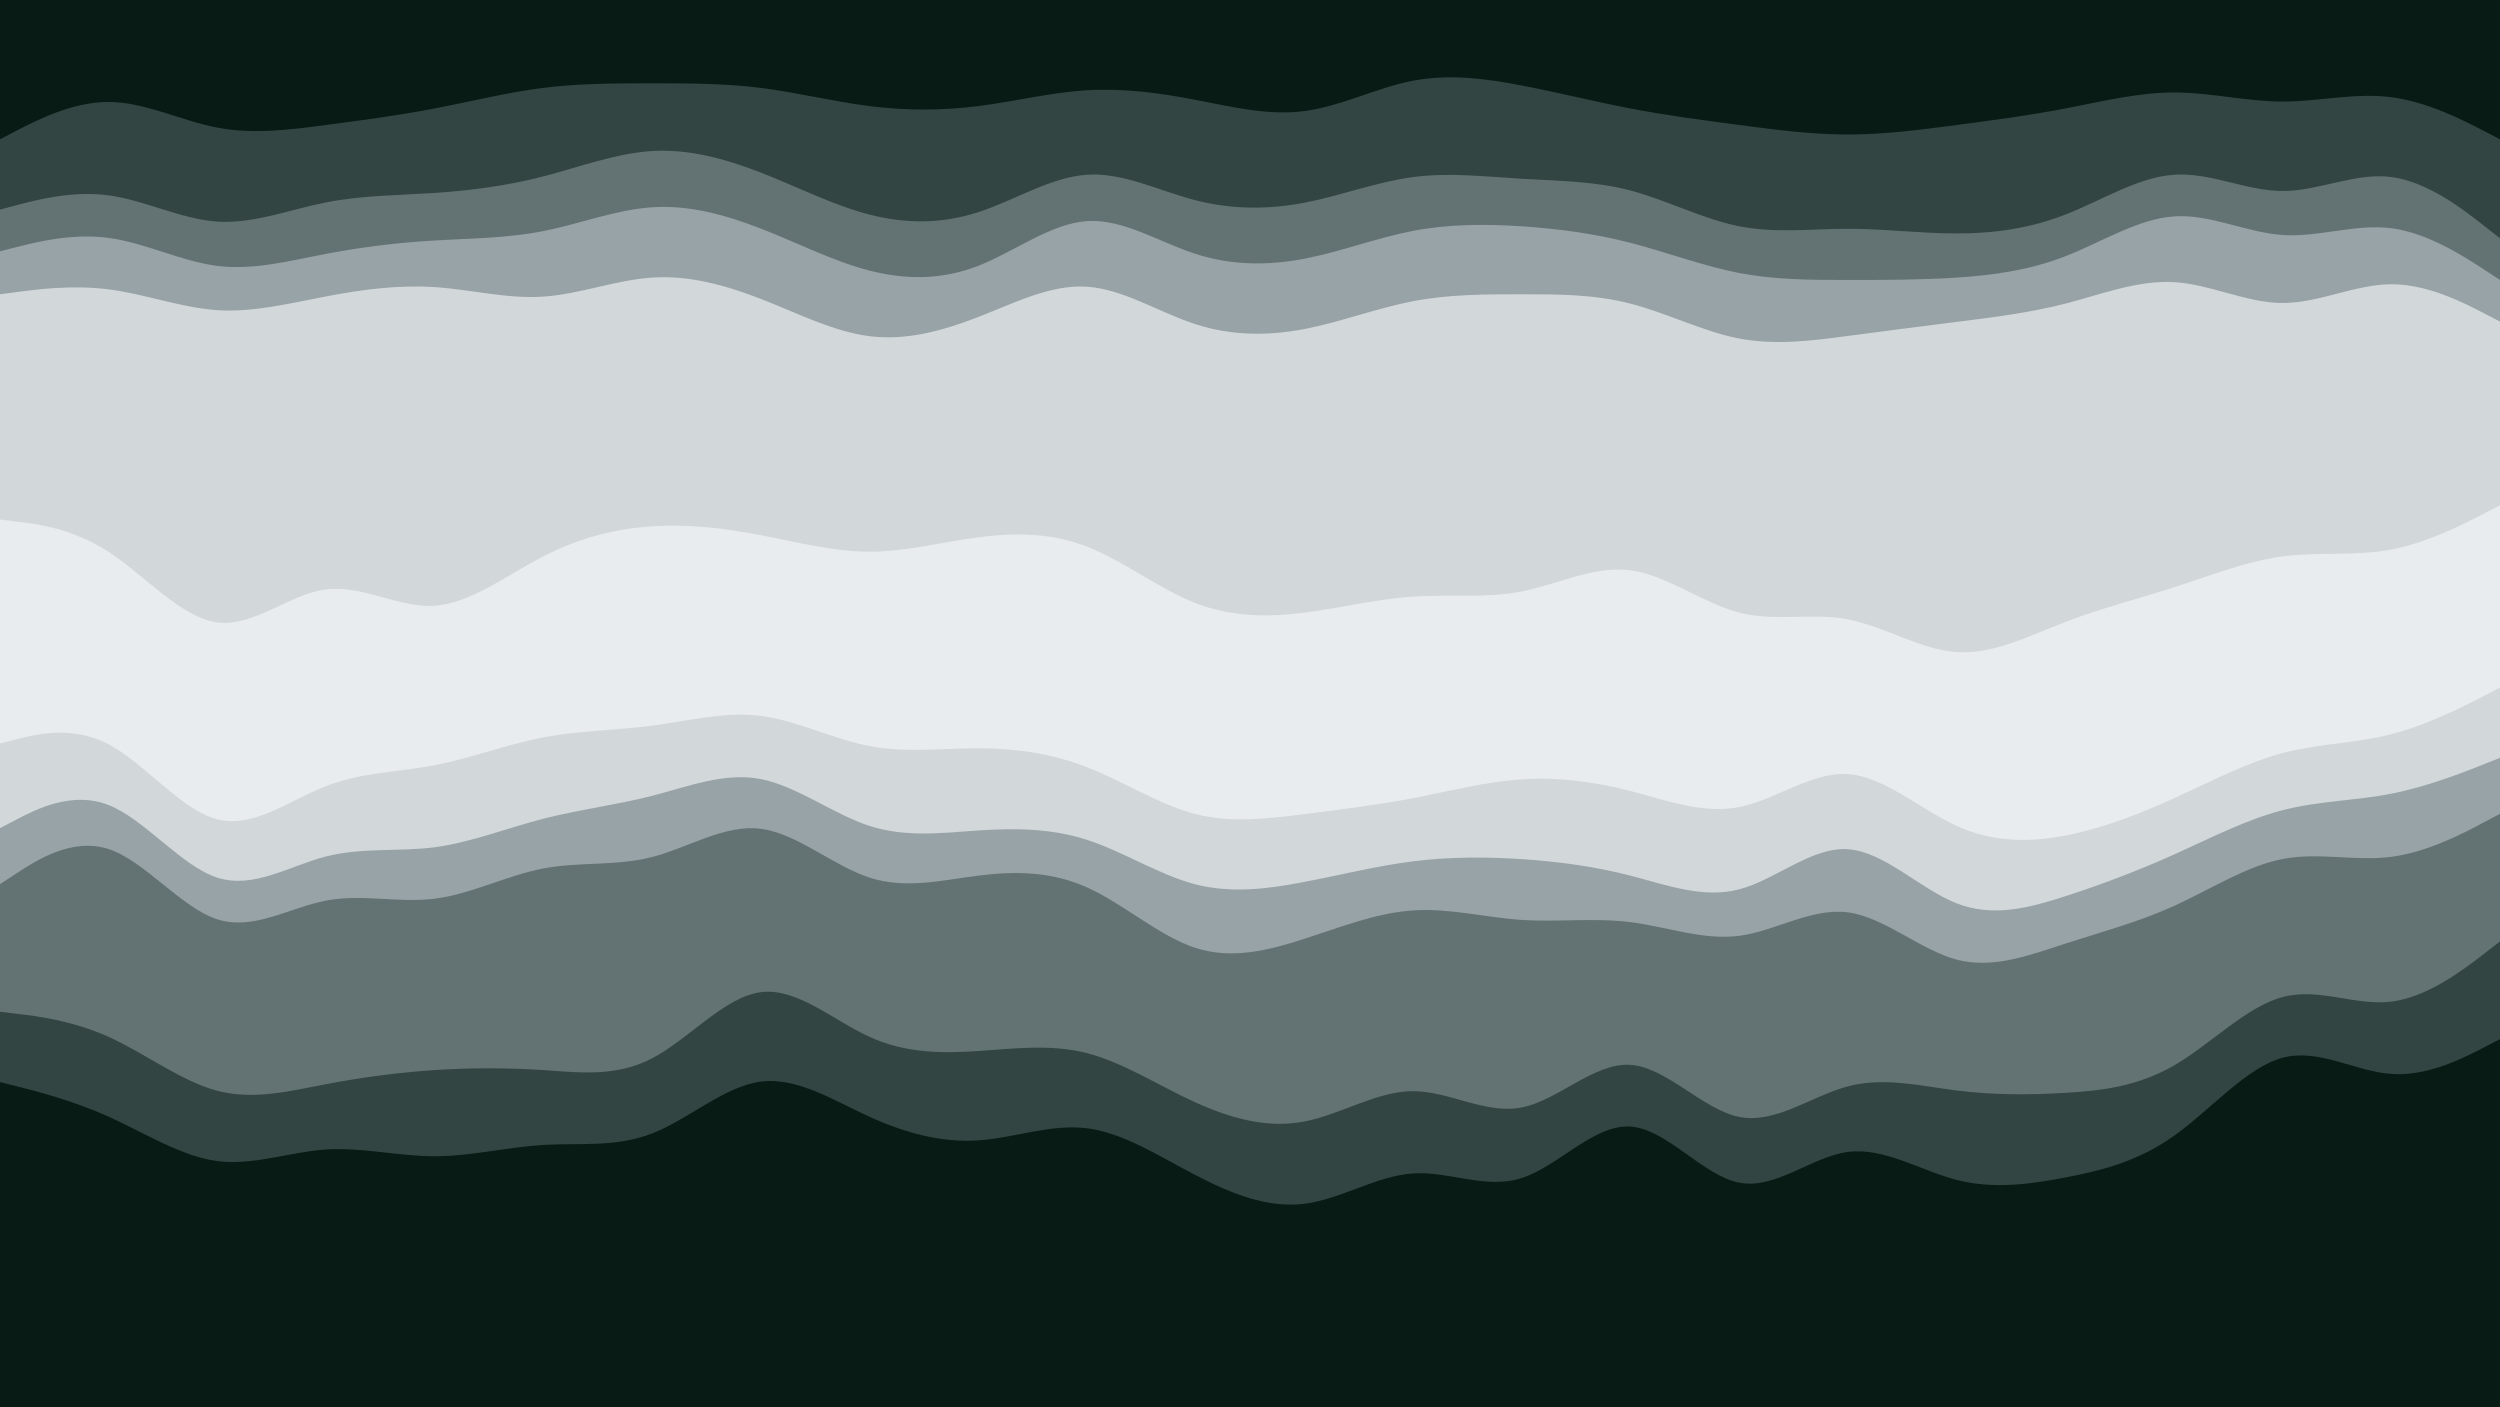
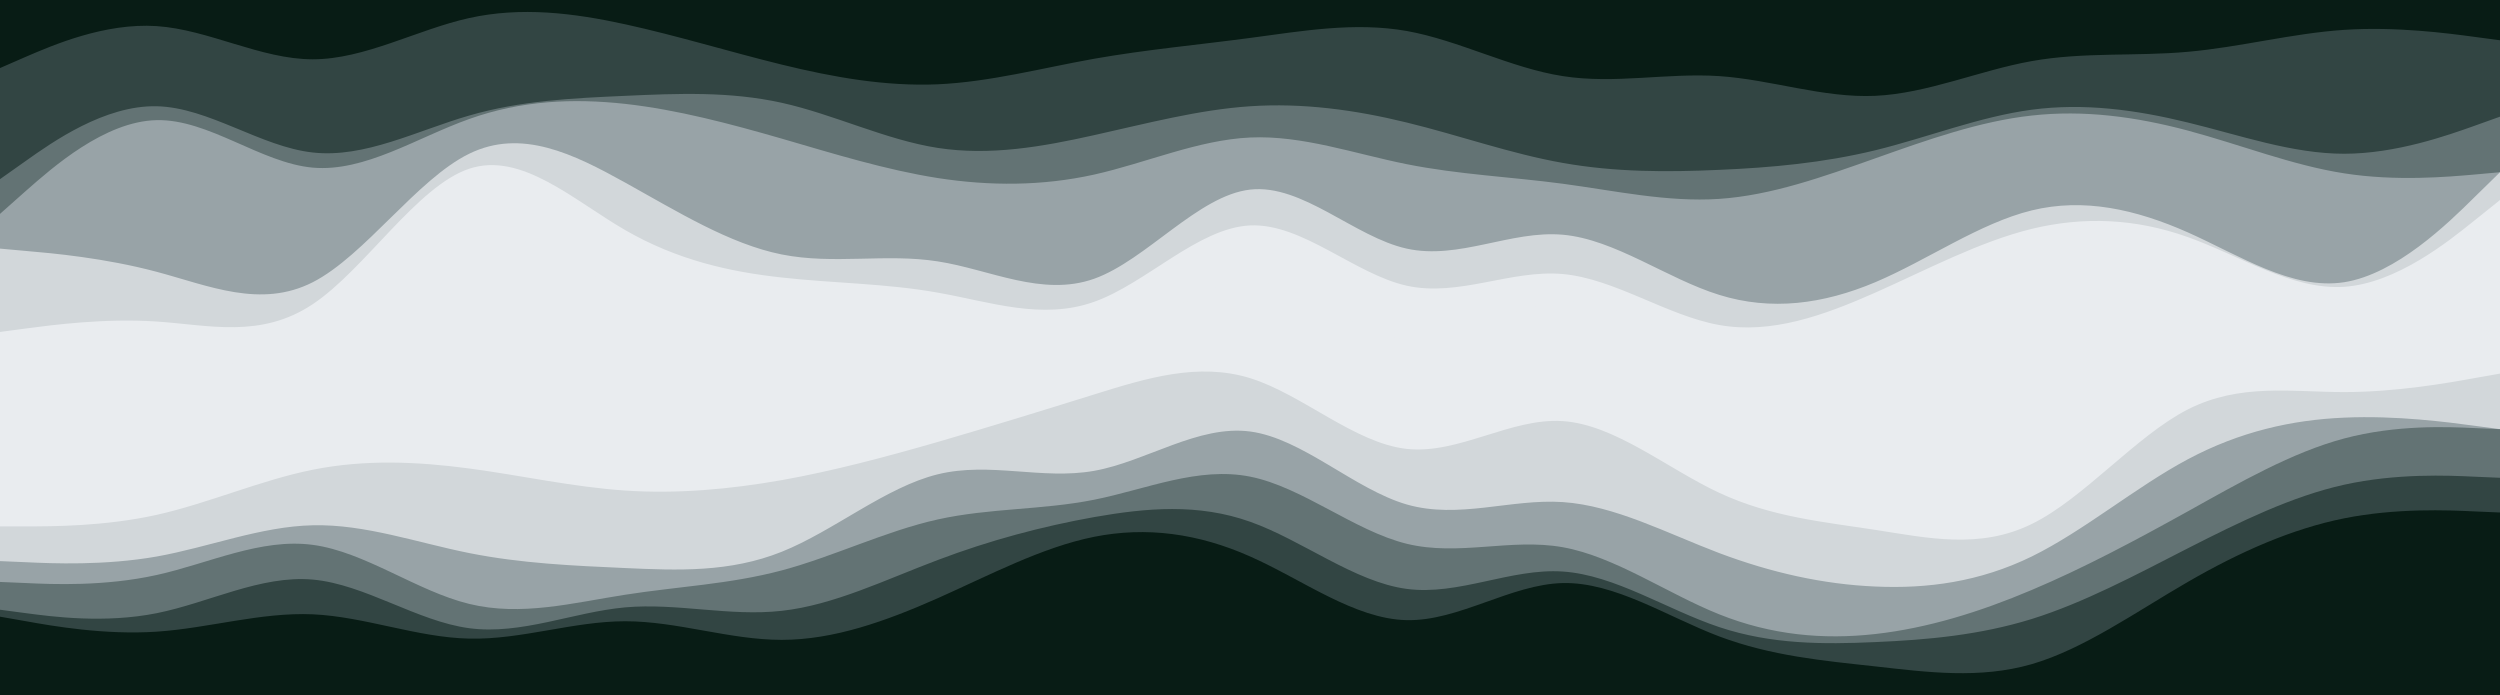
- <svg xmlns="http://www.w3.org/2000/svg" id="visual" viewBox="0 0 1920 1080" width="1920" height="1080" version="1.1">
-   <path d="M0 109L13.8 101.8C27.7 94.7 55.3 80.3 83.2 80.3C111 80.3 139 94.7 166.8 100C194.7 105.3 222.3 101.7 250.2 98C278 94.3 306 90.7 333.8 85.3C361.7 80 389.3 73 417.2 69.5C445 66 473 66 500.8 66C528.7 66 556.3 66 584.2 69.5C612 73 640 80 667.8 83.5C695.7 87 723.3 87 751.2 83.5C779 80 807 73 834.8 71.3C862.7 69.7 890.3 73.3 918.2 78.7C946 84 974 91 1001.8 87.3C1029.7 83.7 1057.3 69.3 1085.2 64C1113 58.7 1141 62.3 1168.8 67.7C1196.7 73 1224.3 80 1252.2 85.3C1280 90.7 1308 94.3 1335.8 98C1363.7 101.7 1391.3 105.3 1419.2 105.3C1447 105.3 1475 101.7 1502.8 98C1530.7 94.3 1558.3 90.7 1586.2 85.3C1614 80 1642 73 1669.8 73C1697.7 73 1725.3 80 1753.2 80C1781 80 1809 73 1836.8 76.7C1864.7 80.3 1892.3 94.7 1906.2 101.8L1920 109L1920 0L1906.2 0C1892.3 0 1864.7 0 1836.8 0C1809 0 1781 0 1753.2 0C1725.3 0 1697.7 0 1669.8 0C1642 0 1614 0 1586.2 0C1558.3 0 1530.7 0 1502.8 0C1475 0 1447 0 1419.2 0C1391.3 0 1363.7 0 1335.8 0C1308 0 1280 0 1252.2 0C1224.3 0 1196.7 0 1168.8 0C1141 0 1113 0 1085.2 0C1057.3 0 1029.7 0 1001.8 0C974 0 946 0 918.2 0C890.3 0 862.7 0 834.8 0C807 0 779 0 751.2 0C723.3 0 695.7 0 667.8 0C640 0 612 0 584.2 0C556.3 0 528.7 0 500.8 0C473 0 445 0 417.2 0C389.3 0 361.7 0 333.8 0C306 0 278 0 250.2 0C222.3 0 194.7 0 166.8 0C139 0 111 0 83.2 0C55.3 0 27.7 0 13.8 0L0 0Z" fill="#081c15" />
-   <path d="M0 163L13.8 159.3C27.7 155.7 55.3 148.3 83.2 152C111 155.7 139 170.3 166.8 172.2C194.7 174 222.3 163 250.2 157.5C278 152 306 152 333.8 150.2C361.7 148.3 389.3 144.7 417.2 137.5C445 130.3 473 119.7 500.8 118C528.7 116.3 556.3 123.7 584.2 134.5C612 145.3 640 159.7 667.8 166.8C695.7 174 723.3 174 751.2 165C779 156 807 138 834.8 136.2C862.7 134.3 890.3 148.7 918.2 155.8C946 163 974 163 1001.8 157.7C1029.7 152.3 1057.3 141.7 1085.2 138C1113 134.3 1141 137.7 1168.8 139.3C1196.7 141 1224.3 141 1252.2 148.3C1280 155.7 1308 170.3 1335.8 175.8C1363.7 181.3 1391.3 177.7 1419.2 177.7C1447 177.7 1475 181.3 1502.8 181.3C1530.7 181.3 1558.3 177.7 1586.2 166.8C1614 156 1642 138 1669.8 136.2C1697.7 134.3 1725.3 148.7 1753.2 148.7C1781 148.7 1809 134.3 1836.8 138C1864.7 141.7 1892.3 163.3 1906.2 174.2L1920 185L1920 107L1906.2 99.8C1892.3 92.7 1864.7 78.3 1836.8 74.7C1809 71 1781 78 1753.2 78C1725.3 78 1697.7 71 1669.8 71C1642 71 1614 78 1586.2 83.3C1558.3 88.7 1530.7 92.3 1502.8 96C1475 99.7 1447 103.3 1419.2 103.3C1391.3 103.3 1363.7 99.7 1335.8 96C1308 92.3 1280 88.7 1252.2 83.3C1224.3 78 1196.7 71 1168.8 65.7C1141 60.3 1113 56.7 1085.2 62C1057.3 67.3 1029.7 81.7 1001.8 85.3C974 89 946 82 918.2 76.7C890.3 71.3 862.7 67.7 834.8 69.3C807 71 779 78 751.2 81.5C723.3 85 695.7 85 667.8 81.5C640 78 612 71 584.2 67.5C556.3 64 528.7 64 500.8 64C473 64 445 64 417.2 67.5C389.3 71 361.7 78 333.8 83.3C306 88.7 278 92.3 250.2 96C222.3 99.7 194.7 103.3 166.8 98C139 92.7 111 78.3 83.2 78.3C55.3 78.3 27.7 92.7 13.8 99.8L0 107Z" fill="#324543" />
-   <path d="M0 195L13.8 191.5C27.7 188 55.3 181 83.2 184.7C111 188.3 139 202.7 166.8 206.2C194.7 209.7 222.3 202.3 250.2 197C278 191.7 306 188.3 333.8 186.7C361.7 185 389.3 185 417.2 179.5C445 174 473 163 500.8 161.2C528.7 159.3 556.3 166.7 584.2 177.5C612 188.3 640 202.7 667.8 209.8C695.7 217 723.3 217 751.2 206.2C779 195.3 807 173.7 834.8 171.8C862.7 170 890.3 188 918.2 197C946 206 974 206 1001.8 200.7C1029.7 195.3 1057.3 184.7 1085.2 179.3C1113 174 1141 174 1168.8 175.8C1196.7 177.7 1224.3 181.3 1252.2 188.5C1280 195.7 1308 206.3 1335.8 211.7C1363.7 217 1391.3 217 1419.2 217C1447 217 1475 217 1502.8 215.2C1530.7 213.3 1558.3 209.7 1586.2 198.8C1614 188 1642 170 1669.8 168.2C1697.7 166.3 1725.3 180.7 1753.2 182.5C1781 184.3 1809 173.7 1836.8 177.3C1864.7 181 1892.3 199 1906.2 208L1920 217L1920 183L1906.2 172.2C1892.3 161.3 1864.7 139.7 1836.8 136C1809 132.3 1781 146.7 1753.2 146.7C1725.3 146.7 1697.7 132.3 1669.8 134.2C1642 136 1614 154 1586.2 164.8C1558.3 175.7 1530.7 179.3 1502.8 179.3C1475 179.3 1447 175.7 1419.2 175.7C1391.3 175.7 1363.7 179.3 1335.8 173.8C1308 168.3 1280 153.7 1252.2 146.3C1224.3 139 1196.7 139 1168.8 137.3C1141 135.7 1113 132.3 1085.2 136C1057.3 139.7 1029.7 150.3 1001.8 155.7C974 161 946 161 918.2 153.8C890.3 146.7 862.7 132.3 834.8 134.2C807 136 779 154 751.2 163C723.3 172 695.7 172 667.8 164.8C640 157.7 612 143.3 584.2 132.5C556.3 121.7 528.7 114.3 500.8 116C473 117.7 445 128.3 417.2 135.5C389.3 142.7 361.7 146.3 333.8 148.2C306 150 278 150 250.2 155.5C222.3 161 194.7 172 166.8 170.2C139 168.3 111 153.7 83.2 150C55.3 146.3 27.7 153.7 13.8 157.3L0 161Z" fill="#637374" />
-   <path d="M0 228L13.8 226.2C27.7 224.3 55.3 220.7 83.2 224.2C111 227.7 139 238.3 166.8 240.2C194.7 242 222.3 235 250.2 229.7C278 224.3 306 220.7 333.8 222.5C361.7 224.3 389.3 231.7 417.2 229.8C445 228 473 217 500.8 215.2C528.7 213.3 556.3 220.7 584.2 231.5C612 242.3 640 256.7 667.8 260.2C695.7 263.7 723.3 256.3 751.2 245.5C779 234.7 807 220.3 834.8 222.2C862.7 224 890.3 242 918.2 251C946 260 974 260 1001.8 254.7C1029.7 249.3 1057.3 238.7 1085.2 233.3C1113 228 1141 228 1168.8 228C1196.7 228 1224.3 228 1252.2 235.2C1280 242.3 1308 256.7 1335.8 262C1363.7 267.3 1391.3 263.7 1419.2 260C1447 256.3 1475 252.7 1502.8 249.2C1530.7 245.7 1558.3 242.3 1586.2 235.2C1614 228 1642 217 1669.8 218.7C1697.7 220.3 1725.3 234.7 1753.2 234.7C1781 234.7 1809 220.3 1836.8 220.3C1864.7 220.3 1892.3 234.7 1906.2 241.8L1920 249L1920 215L1906.2 206C1892.3 197 1864.7 179 1836.8 175.3C1809 171.7 1781 182.3 1753.2 180.5C1725.3 178.7 1697.7 164.3 1669.8 166.2C1642 168 1614 186 1586.2 196.8C1558.3 207.7 1530.7 211.3 1502.8 213.2C1475 215 1447 215 1419.2 215C1391.3 215 1363.7 215 1335.8 209.7C1308 204.3 1280 193.7 1252.2 186.5C1224.3 179.3 1196.7 175.7 1168.8 173.8C1141 172 1113 172 1085.2 177.3C1057.3 182.7 1029.7 193.3 1001.8 198.7C974 204 946 204 918.2 195C890.3 186 862.7 168 834.8 169.8C807 171.7 779 193.3 751.2 204.2C723.3 215 695.7 215 667.8 207.8C640 200.7 612 186.3 584.2 175.5C556.3 164.7 528.7 157.3 500.8 159.2C473 161 445 172 417.2 177.5C389.3 183 361.7 183 333.8 184.7C306 186.3 278 189.7 250.2 195C222.3 200.3 194.7 207.7 166.8 204.2C139 200.7 111 186.3 83.2 182.7C55.3 179 27.7 186 13.8 189.5L0 193Z" fill="#98a3a7" />
-   <path d="M0 401L13.8 402.7C27.7 404.3 55.3 407.7 83.2 425.7C111 443.7 139 476.3 166.8 480C194.7 483.7 222.3 458.3 250.2 454.7C278 451 306 469 333.8 467.2C361.7 465.3 389.3 443.7 417.2 429.3C445 415 473 408 500.8 406.2C528.7 404.3 556.3 407.7 584.2 413C612 418.3 640 425.7 667.8 425.7C695.7 425.7 723.3 418.3 751.2 414.7C779 411 807 411 834.8 421.8C862.7 432.7 890.3 454.3 918.2 465.2C946 476 974 476 1001.8 472.5C1029.7 469 1057.3 462 1085.2 460.2C1113 458.3 1141 461.7 1168.8 456.2C1196.7 450.7 1224.3 436.3 1252.2 440C1280 443.7 1308 465.3 1335.8 472.5C1363.7 479.7 1391.3 472.3 1419.2 477.7C1447 483 1475 501 1502.8 502.8C1530.7 504.7 1558.3 490.3 1586.2 479.7C1614 469 1642 462 1669.8 453C1697.7 444 1725.3 433 1753.2 429.3C1781 425.7 1809 429.3 1836.8 424C1864.7 418.7 1892.3 404.3 1906.2 397.2L1920 390L1920 247L1906.2 239.8C1892.3 232.7 1864.7 218.3 1836.8 218.3C1809 218.3 1781 232.7 1753.2 232.7C1725.3 232.7 1697.7 218.3 1669.8 216.7C1642 215 1614 226 1586.2 233.2C1558.3 240.3 1530.7 243.7 1502.8 247.2C1475 250.7 1447 254.3 1419.2 258C1391.3 261.7 1363.7 265.3 1335.8 260C1308 254.7 1280 240.3 1252.2 233.2C1224.3 226 1196.7 226 1168.8 226C1141 226 1113 226 1085.2 231.3C1057.3 236.7 1029.7 247.3 1001.8 252.7C974 258 946 258 918.2 249C890.3 240 862.7 222 834.8 220.2C807 218.3 779 232.7 751.2 243.5C723.3 254.3 695.7 261.7 667.8 258.2C640 254.7 612 240.3 584.2 229.5C556.3 218.7 528.7 211.3 500.8 213.2C473 215 445 226 417.2 227.8C389.3 229.7 361.7 222.3 333.8 220.5C306 218.7 278 222.3 250.2 227.7C222.3 233 194.7 240 166.8 238.2C139 236.3 111 225.7 83.2 222.2C55.3 218.7 27.7 222.3 13.8 224.2L0 226Z" fill="#d2d7da" />
-   <path d="M0 509L13.8 509C27.7 509 55.3 509 83.2 527C111 545 139 581 166.8 586.3C194.7 591.7 222.3 566.3 250.2 557.3C278 548.3 306 555.7 333.8 548.5C361.7 541.3 389.3 519.7 417.2 510.7C445 501.7 473 505.3 500.8 505.3C528.7 505.3 556.3 501.7 584.2 505.2C612 508.7 640 519.3 667.8 524.7C695.7 530 723.3 530 751.2 528.2C779 526.3 807 522.7 834.8 531.7C862.7 540.7 890.3 562.3 918.2 575C946 587.7 974 591.3 1001.8 589.5C1029.7 587.7 1057.3 580.3 1085.2 571.3C1113 562.3 1141 551.7 1168.8 546.3C1196.7 541 1224.3 541 1252.2 546.3C1280 551.7 1308 562.3 1335.8 562.3C1363.7 562.3 1391.3 551.7 1419.2 553.5C1447 555.3 1475 569.7 1502.8 576.8C1530.7 584 1558.3 584 1586.2 582.2C1614 580.3 1642 576.7 1669.8 569.5C1697.7 562.3 1725.3 551.7 1753.2 542.7C1781 533.7 1809 526.3 1836.8 519.2C1864.7 512 1892.3 505 1906.2 501.5L1920 498L1920 388L1906.2 395.2C1892.3 402.3 1864.7 416.7 1836.8 422C1809 427.3 1781 423.7 1753.2 427.3C1725.3 431 1697.7 442 1669.8 451C1642 460 1614 467 1586.2 477.7C1558.3 488.3 1530.7 502.7 1502.8 500.8C1475 499 1447 481 1419.2 475.7C1391.3 470.3 1363.7 477.7 1335.8 470.5C1308 463.3 1280 441.7 1252.2 438C1224.3 434.3 1196.7 448.7 1168.8 454.2C1141 459.7 1113 456.3 1085.2 458.2C1057.3 460 1029.7 467 1001.8 470.5C974 474 946 474 918.2 463.2C890.3 452.3 862.7 430.7 834.8 419.8C807 409 779 409 751.2 412.7C723.3 416.3 695.7 423.7 667.8 423.7C640 423.7 612 416.3 584.2 411C556.3 405.7 528.7 402.3 500.8 404.2C473 406 445 413 417.2 427.3C389.3 441.7 361.7 463.3 333.8 465.2C306 467 278 449 250.2 452.7C222.3 456.3 194.7 481.7 166.8 478C139 474.3 111 441.7 83.2 423.7C55.3 405.7 27.7 402.3 13.8 400.7L0 399Z" fill="#e9ecef" />
-   <path d="M0 573L13.8 569.5C27.7 566 55.3 559 83.2 573.5C111 588 139 624 166.8 631.2C194.7 638.3 222.3 616.7 250.2 605.8C278 595 306 595 333.8 589.7C361.7 584.3 389.3 573.7 417.2 568.3C445 563 473 563 500.8 559.3C528.7 555.7 556.3 548.3 584.2 551.8C612 555.3 640 569.7 667.8 575C695.7 580.3 723.3 576.7 751.2 576.7C779 576.7 807 580.3 834.8 591.2C862.7 602 890.3 620 918.2 627.2C946 634.3 974 630.7 1001.8 627.2C1029.7 623.7 1057.3 620.3 1085.2 615C1113 609.7 1141 602.3 1168.8 600.5C1196.7 598.7 1224.3 602.3 1252.2 609.5C1280 616.7 1308 627.3 1335.8 621.8C1363.7 616.3 1391.3 594.7 1419.2 596.5C1447 598.3 1475 623.7 1502.8 636.3C1530.7 649 1558.3 649 1586.2 643.7C1614 638.3 1642 627.7 1669.8 615C1697.7 602.3 1725.3 587.7 1753.2 580.3C1781 573 1809 573 1836.8 565.8C1864.7 558.7 1892.3 544.3 1906.2 537.2L1920 530L1920 496L1906.2 499.5C1892.3 503 1864.7 510 1836.8 517.2C1809 524.3 1781 531.7 1753.2 540.7C1725.3 549.7 1697.7 560.3 1669.8 567.5C1642 574.7 1614 578.3 1586.2 580.2C1558.3 582 1530.7 582 1502.8 574.8C1475 567.7 1447 553.3 1419.2 551.5C1391.3 549.7 1363.7 560.3 1335.8 560.3C1308 560.3 1280 549.7 1252.2 544.3C1224.3 539 1196.7 539 1168.8 544.3C1141 549.7 1113 560.3 1085.2 569.3C1057.3 578.3 1029.7 585.7 1001.8 587.5C974 589.3 946 585.7 918.2 573C890.3 560.3 862.7 538.7 834.8 529.7C807 520.7 779 524.3 751.2 526.2C723.3 528 695.7 528 667.8 522.7C640 517.3 612 506.7 584.2 503.2C556.3 499.7 528.7 503.3 500.8 503.3C473 503.3 445 499.7 417.2 508.7C389.3 517.7 361.7 539.3 333.8 546.5C306 553.7 278 546.3 250.2 555.3C222.3 564.3 194.7 589.7 166.8 584.3C139 579 111 543 83.2 525C55.3 507 27.7 507 13.8 507L0 507Z" fill="#e9ecef" />
-   <path d="M0 638L13.8 630.8C27.7 623.7 55.3 609.3 83.2 620.2C111 631 139 667 166.8 676C194.7 685 222.3 667 250.2 659.8C278 652.7 306 656.3 333.8 652.7C361.7 649 389.3 638 417.2 630.8C445 623.7 473 620.3 500.8 613.2C528.7 606 556.3 595 584.2 600.3C612 605.7 640 627.3 667.8 636.3C695.7 645.3 723.3 641.7 751.2 639.8C779 638 807 638 834.8 647C862.7 656 890.3 674 918.2 681.2C946 688.3 974 684.7 1001.8 679.3C1029.7 674 1057.3 667 1085.2 663.5C1113 660 1141 660 1168.8 661.8C1196.7 663.7 1224.3 667.3 1252.2 674.5C1280 681.7 1308 692.3 1335.8 685C1363.7 677.7 1391.3 652.3 1419.2 654.2C1447 656 1475 685 1502.8 695.8C1530.7 706.7 1558.3 699.3 1586.2 690.3C1614 681.3 1642 670.7 1669.8 658.2C1697.7 645.7 1725.3 631.3 1753.2 624.2C1781 617 1809 617 1836.8 611.5C1864.7 606 1892.3 595 1906.2 589.5L1920 584L1920 528L1906.2 535.2C1892.3 542.3 1864.7 556.7 1836.8 563.8C1809 571 1781 571 1753.2 578.3C1725.3 585.7 1697.7 600.3 1669.8 613C1642 625.7 1614 636.3 1586.2 641.7C1558.3 647 1530.7 647 1502.8 634.3C1475 621.7 1447 596.3 1419.2 594.5C1391.3 592.7 1363.7 614.3 1335.8 619.8C1308 625.3 1280 614.7 1252.2 607.5C1224.3 600.3 1196.7 596.7 1168.8 598.5C1141 600.3 1113 607.7 1085.2 613C1057.3 618.3 1029.7 621.7 1001.8 625.2C974 628.7 946 632.3 918.2 625.2C890.3 618 862.7 600 834.8 589.2C807 578.3 779 574.7 751.2 574.7C723.3 574.7 695.7 578.3 667.8 573C640 567.7 612 553.3 584.2 549.8C556.3 546.3 528.7 553.7 500.8 557.3C473 561 445 561 417.2 566.3C389.3 571.7 361.7 582.3 333.8 587.7C306 593 278 593 250.2 603.8C222.3 614.7 194.7 636.3 166.8 629.2C139 622 111 586 83.2 571.5C55.3 557 27.7 564 13.8 567.5L0 571Z" fill="#d2d7da" />
-   <path d="M0 681L13.8 672C27.7 663 55.3 645 83.2 654C111 663 139 699 166.8 708C194.7 717 222.3 699 250.2 693.7C278 688.3 306 695.7 333.8 692.2C361.7 688.7 389.3 674.3 417.2 669C445 663.7 473 667.3 500.8 660.2C528.7 653 556.3 635 584.2 638.5C612 642 640 667 667.8 676C695.7 685 723.3 678 751.2 674.5C779 671 807 671 834.8 683.5C862.7 696 890.3 721 918.2 730C946 739 974 732 1001.8 723C1029.7 714 1057.3 703 1085.2 701.2C1113 699.3 1141 706.7 1168.8 708.5C1196.7 710.3 1224.3 706.7 1252.2 710.2C1280 713.7 1308 724.3 1335.8 720.7C1363.7 717 1391.3 699 1419.2 702.7C1447 706.3 1475 731.7 1502.8 739C1530.7 746.3 1558.3 735.7 1586.2 726.7C1614 717.7 1642 710.3 1669.8 697.7C1697.7 685 1725.3 667 1753.2 661.7C1781 656.3 1809 663.7 1836.8 660C1864.7 656.3 1892.3 641.7 1906.2 634.3L1920 627L1920 582L1906.2 587.5C1892.3 593 1864.7 604 1836.8 609.5C1809 615 1781 615 1753.2 622.2C1725.3 629.3 1697.7 643.7 1669.8 656.2C1642 668.7 1614 679.3 1586.2 688.3C1558.3 697.3 1530.7 704.7 1502.8 693.8C1475 683 1447 654 1419.2 652.2C1391.3 650.3 1363.7 675.7 1335.8 683C1308 690.3 1280 679.7 1252.2 672.5C1224.3 665.3 1196.7 661.7 1168.8 659.8C1141 658 1113 658 1085.2 661.5C1057.3 665 1029.7 672 1001.8 677.3C974 682.7 946 686.3 918.2 679.2C890.3 672 862.7 654 834.8 645C807 636 779 636 751.2 637.8C723.3 639.7 695.7 643.3 667.8 634.3C640 625.3 612 603.7 584.2 598.3C556.3 593 528.7 604 500.8 611.2C473 618.3 445 621.7 417.2 628.8C389.3 636 361.7 647 333.8 650.7C306 654.3 278 650.7 250.2 657.8C222.3 665 194.7 683 166.8 674C139 665 111 629 83.2 618.2C55.3 607.3 27.7 621.7 13.8 628.8L0 636Z" fill="#98a3a7" />
-   <path d="M0 779L13.8 780.7C27.7 782.3 55.3 785.7 83.2 798.2C111 810.7 139 832.3 166.8 839.7C194.7 847 222.3 840 250.2 834.7C278 829.3 306 825.7 333.8 823.8C361.7 822 389.3 822 417.2 823.8C445 825.7 473 829.3 500.8 814.8C528.7 800.3 556.3 767.7 584.2 764C612 760.3 640 785.7 667.8 798.3C695.7 811 723.3 811 751.2 809.2C779 807.3 807 803.7 834.8 810.8C862.7 818 890.3 836 918.2 848.7C946 861.3 974 868.7 1001.8 863.3C1029.7 858 1057.3 840 1085.2 840C1113 840 1141 858 1168.8 852.5C1196.7 847 1224.3 818 1252.2 819.8C1280 821.7 1308 854.3 1335.8 859.8C1363.7 865.3 1391.3 843.7 1419.2 836.3C1447 829 1475 836 1502.8 839.5C1530.7 843 1558.3 843 1586.2 841.3C1614 839.7 1642 836.3 1669.8 820.2C1697.7 804 1725.3 775 1753.2 767.7C1781 760.3 1809 774.7 1836.8 771.2C1864.7 767.7 1892.3 746.3 1906.2 735.7L1920 725L1920 625L1906.2 632.3C1892.3 639.7 1864.7 654.3 1836.8 658C1809 661.7 1781 654.3 1753.2 659.7C1725.3 665 1697.7 683 1669.8 695.7C1642 708.3 1614 715.7 1586.2 724.7C1558.3 733.7 1530.7 744.3 1502.8 737C1475 729.7 1447 704.3 1419.2 700.7C1391.3 697 1363.7 715 1335.8 718.7C1308 722.3 1280 711.7 1252.2 708.2C1224.3 704.7 1196.7 708.3 1168.8 706.5C1141 704.7 1113 697.3 1085.2 699.2C1057.3 701 1029.7 712 1001.8 721C974 730 946 737 918.2 728C890.3 719 862.7 694 834.8 681.5C807 669 779 669 751.2 672.5C723.3 676 695.7 683 667.8 674C640 665 612 640 584.2 636.5C556.3 633 528.7 651 500.8 658.2C473 665.3 445 661.7 417.2 667C389.3 672.3 361.7 686.7 333.8 690.2C306 693.7 278 686.3 250.2 691.7C222.3 697 194.7 715 166.8 706C139 697 111 661 83.2 652C55.3 643 27.7 661 13.8 670L0 679Z" fill="#637374" />
-   <path d="M0 833L13.8 836.5C27.7 840 55.3 847 83.2 859.5C111 872 139 890 166.8 893.7C194.7 897.3 222.3 886.7 250.2 884.8C278 883 306 890 333.8 890C361.7 890 389.3 883 417.2 881.3C445 879.7 473 883.3 500.8 872.5C528.7 861.7 556.3 836.3 584.2 832.7C612 829 640 847 667.8 859.7C695.7 872.3 723.3 879.7 751.2 877.8C779 876 807 865 834.8 868.5C862.7 872 890.3 890 918.2 904.5C946 919 974 930 1001.8 926.5C1029.7 923 1057.3 905 1085.2 903.2C1113 901.3 1141 915.7 1168.8 906.7C1196.7 897.7 1224.3 865.3 1252.2 867.2C1280 869 1308 905 1335.8 910.3C1363.7 915.7 1391.3 890.3 1419.2 886.7C1447 883 1475 901 1502.8 908.2C1530.7 915.3 1558.3 911.7 1586.2 906.3C1614 901 1642 894 1669.8 874.2C1697.7 854.3 1725.3 821.7 1753.2 814.3C1781 807 1809 825 1836.8 826.8C1864.7 828.7 1892.3 814.3 1906.2 807.2L1920 800L1920 723L1906.2 733.7C1892.3 744.3 1864.7 765.7 1836.8 769.2C1809 772.7 1781 758.3 1753.2 765.7C1725.3 773 1697.7 802 1669.8 818.2C1642 834.3 1614 837.7 1586.2 839.3C1558.3 841 1530.7 841 1502.8 837.5C1475 834 1447 827 1419.2 834.3C1391.3 841.7 1363.7 863.3 1335.8 857.8C1308 852.3 1280 819.7 1252.2 817.8C1224.3 816 1196.7 845 1168.8 850.5C1141 856 1113 838 1085.2 838C1057.3 838 1029.7 856 1001.8 861.3C974 866.7 946 859.3 918.2 846.7C890.3 834 862.7 816 834.8 808.8C807 801.7 779 805.3 751.2 807.2C723.3 809 695.7 809 667.8 796.3C640 783.7 612 758.3 584.2 762C556.3 765.7 528.7 798.3 500.8 812.8C473 827.3 445 823.7 417.2 821.8C389.3 820 361.7 820 333.8 821.8C306 823.7 278 827.3 250.2 832.7C222.3 838 194.7 845 166.8 837.7C139 830.3 111 808.7 83.2 796.2C55.3 783.7 27.7 780.3 13.8 778.7L0 777Z" fill="#324543" />
-   <path d="M0 1081L13.8 1081C27.7 1081 55.3 1081 83.2 1081C111 1081 139 1081 166.8 1081C194.7 1081 222.3 1081 250.2 1081C278 1081 306 1081 333.8 1081C361.7 1081 389.3 1081 417.2 1081C445 1081 473 1081 500.8 1081C528.7 1081 556.3 1081 584.2 1081C612 1081 640 1081 667.8 1081C695.7 1081 723.3 1081 751.2 1081C779 1081 807 1081 834.8 1081C862.7 1081 890.3 1081 918.2 1081C946 1081 974 1081 1001.8 1081C1029.7 1081 1057.3 1081 1085.2 1081C1113 1081 1141 1081 1168.8 1081C1196.7 1081 1224.3 1081 1252.2 1081C1280 1081 1308 1081 1335.8 1081C1363.7 1081 1391.3 1081 1419.2 1081C1447 1081 1475 1081 1502.8 1081C1530.7 1081 1558.3 1081 1586.2 1081C1614 1081 1642 1081 1669.8 1081C1697.7 1081 1725.3 1081 1753.2 1081C1781 1081 1809 1081 1836.8 1081C1864.7 1081 1892.3 1081 1906.2 1081L1920 1081L1920 798L1906.2 805.2C1892.3 812.3 1864.7 826.7 1836.8 824.8C1809 823 1781 805 1753.2 812.3C1725.3 819.7 1697.7 852.3 1669.8 872.2C1642 892 1614 899 1586.2 904.3C1558.3 909.7 1530.7 913.3 1502.8 906.2C1475 899 1447 881 1419.2 884.7C1391.3 888.3 1363.7 913.7 1335.8 908.3C1308 903 1280 867 1252.2 865.2C1224.3 863.3 1196.7 895.7 1168.8 904.7C1141 913.7 1113 899.3 1085.2 901.2C1057.3 903 1029.7 921 1001.8 924.5C974 928 946 917 918.2 902.5C890.3 888 862.7 870 834.8 866.5C807 863 779 874 751.2 875.8C723.3 877.7 695.7 870.3 667.8 857.7C640 845 612 827 584.2 830.7C556.3 834.3 528.7 859.7 500.8 870.5C473 881.3 445 877.7 417.2 879.3C389.3 881 361.7 888 333.8 888C306 888 278 881 250.2 882.8C222.3 884.7 194.7 895.3 166.8 891.7C139 888 111 870 83.2 857.5C55.3 845 27.7 838 13.8 834.5L0 831Z" fill="#081c15" />
+ <svg xmlns="http://www.w3.org/2000/svg" id="visual" viewBox="0 0 1800 500" width="1800" height="500" version="1.1">
+   <path d="M0 51L18.8 42.5C37.7 34 75.3 17 112.8 19.5C150.3 22 187.7 44 225.2 44C262.7 44 300.3 22 337.8 13.7C375.3 5.3 412.7 10.7 450.2 19.2C487.7 27.7 525.3 39.3 562.8 48.5C600.3 57.7 637.7 64.3 675.2 62.7C712.7 61 750.3 51 787.8 44.3C825.3 37.7 862.7 34.3 900.2 29.3C937.7 24.3 975.3 17.7 1012.8 24.3C1050.3 31 1087.7 51 1125.2 56.8C1162.7 62.7 1200.3 54.3 1237.8 56.8C1275.3 59.3 1312.7 72.7 1350.2 71C1387.7 69.3 1425.3 52.7 1462.8 46C1500.3 39.3 1537.7 42.7 1575.2 39.3C1612.7 36 1650.3 26 1687.8 23.5C1725.3 21 1762.7 26 1781.3 28.5L1800 31L1800 0L1781.3 0C1762.7 0 1725.3 0 1687.8 0C1650.3 0 1612.7 0 1575.2 0C1537.7 0 1500.3 0 1462.8 0C1425.3 0 1387.7 0 1350.2 0C1312.7 0 1275.3 0 1237.8 0C1200.3 0 1162.7 0 1125.2 0C1087.7 0 1050.3 0 1012.8 0C975.3 0 937.7 0 900.2 0C862.7 0 825.3 0 787.8 0C750.3 0 712.7 0 675.2 0C637.7 0 600.3 0 562.8 0C525.3 0 487.7 0 450.2 0C412.7 0 375.3 0 337.8 0C300.3 0 262.7 0 225.2 0C187.7 0 150.3 0 112.8 0C75.3 0 37.7 0 18.8 0L0 0Z" fill="#081c15" />
+   <path d="M0 131L18.8 117.7C37.7 104.3 75.3 77.7 112.8 78.5C150.3 79.3 187.7 107.7 225.2 111.8C262.7 116 300.3 96 337.8 85.2C375.3 74.3 412.7 72.7 450.2 71C487.7 69.3 525.3 67.7 562.8 76C600.3 84.3 637.7 102.7 675.2 108.5C712.7 114.3 750.3 107.7 787.8 99.3C825.3 91 862.7 81 900.2 78.5C937.7 76 975.3 81 1012.8 90.2C1050.3 99.3 1087.7 112.7 1125.2 119.3C1162.7 126 1200.3 126 1237.8 124.3C1275.3 122.7 1312.7 119.3 1350.2 110.2C1387.7 101 1425.3 86 1462.8 81C1500.3 76 1537.7 81 1575.2 90.2C1612.7 99.3 1650.3 112.7 1687.8 112.7C1725.3 112.7 1762.7 99.3 1781.3 92.7L1800 86L1800 29L1781.3 26.5C1762.7 24 1725.3 19 1687.8 21.5C1650.3 24 1612.7 34 1575.2 37.3C1537.7 40.7 1500.3 37.3 1462.8 44C1425.3 50.7 1387.7 67.3 1350.2 69C1312.7 70.7 1275.3 57.3 1237.8 54.8C1200.3 52.3 1162.7 60.7 1125.2 54.8C1087.7 49 1050.3 29 1012.8 22.3C975.3 15.7 937.7 22.3 900.2 27.3C862.7 32.3 825.3 35.7 787.8 42.3C750.3 49 712.7 59 675.2 60.7C637.7 62.3 600.3 55.7 562.8 46.5C525.3 37.3 487.7 25.7 450.2 17.5C412.7 9.3 375.3 4.7 337.8 13C300.3 21.3 262.7 42.7 225.2 42.7C187.7 42.7 150.3 21.3 112.8 18.8C75.3 16.3 37.7 32.7 18.8 40.8L0 49Z" fill="#324543" />
+   <path d="M0 156L18.8 139.3C37.7 122.7 75.3 89.3 112.8 88.5C150.3 87.7 187.7 119.3 225.2 122.7C262.7 126 300.3 101 337.8 87.7C375.3 74.3 412.7 72.7 450.2 76.8C487.7 81 525.3 91 562.8 101.8C600.3 112.7 637.7 124.3 675.2 130.2C712.7 136 750.3 136 787.8 127.7C825.3 119.3 862.7 102.7 900.2 101C937.7 99.3 975.3 112.7 1012.8 120.2C1050.3 127.7 1087.7 129.3 1125.2 134.3C1162.7 139.3 1200.3 147.7 1237.8 145.2C1275.3 142.7 1312.7 129.3 1350.2 116C1387.7 102.7 1425.3 89.3 1462.8 85.2C1500.3 81 1537.7 86 1575.2 96C1612.7 106 1650.3 121 1687.8 126.8C1725.3 132.7 1762.7 129.3 1781.3 127.7L1800 126L1800 84L1781.3 90.7C1762.7 97.3 1725.3 110.7 1687.8 110.7C1650.3 110.7 1612.7 97.3 1575.2 88.2C1537.7 79 1500.3 74 1462.8 79C1425.3 84 1387.7 99 1350.2 108.2C1312.7 117.3 1275.3 120.7 1237.8 122.3C1200.3 124 1162.7 124 1125.2 117.3C1087.7 110.7 1050.3 97.3 1012.8 88.2C975.3 79 937.7 74 900.2 76.5C862.7 79 825.3 89 787.8 97.3C750.3 105.7 712.7 112.3 675.2 106.5C637.7 100.7 600.3 82.3 562.8 74C525.3 65.7 487.7 67.3 450.2 69C412.7 70.7 375.3 72.3 337.8 83.2C300.3 94 262.7 114 225.2 109.8C187.7 105.7 150.3 77.3 112.8 76.5C75.3 75.7 37.7 102.3 18.8 115.7L0 129Z" fill="#637374" />
+   <path d="M0 181L18.8 182.7C37.7 184.3 75.3 187.7 112.8 197.7C150.3 207.7 187.7 224.3 225.2 205.2C262.7 186 300.3 131 337.8 112.7C375.3 94.3 412.7 112.7 450.2 133.5C487.7 154.3 525.3 177.7 562.8 185.2C600.3 192.7 637.7 184.3 675.2 190.2C712.7 196 750.3 216 787.8 202.7C825.3 189.3 862.7 142.7 900.2 138.5C937.7 134.3 975.3 172.7 1012.8 181C1050.3 189.3 1087.7 167.7 1125.2 171C1162.7 174.3 1200.3 202.7 1237.8 214.3C1275.3 226 1312.7 221 1350.2 205.2C1387.7 189.3 1425.3 162.7 1462.8 153.5C1500.3 144.3 1537.7 152.7 1575.2 169.3C1612.7 186 1650.3 211 1687.8 205.2C1725.3 199.3 1762.7 162.7 1781.3 144.3L1800 126L1800 124L1781.3 125.7C1762.7 127.3 1725.3 130.7 1687.8 124.8C1650.3 119 1612.7 104 1575.2 94C1537.7 84 1500.3 79 1462.8 83.2C1425.3 87.3 1387.7 100.7 1350.2 114C1312.7 127.3 1275.3 140.7 1237.8 143.2C1200.3 145.7 1162.7 137.3 1125.2 132.3C1087.7 127.3 1050.3 125.7 1012.8 118.2C975.3 110.7 937.7 97.3 900.2 99C862.7 100.7 825.3 117.3 787.8 125.7C750.3 134 712.7 134 675.2 128.2C637.7 122.3 600.3 110.7 562.8 99.8C525.3 89 487.7 79 450.2 74.8C412.7 70.7 375.3 72.3 337.8 85.7C300.3 99 262.7 124 225.2 120.7C187.7 117.3 150.3 85.7 112.8 86.5C75.3 87.3 37.7 120.7 18.8 137.3L0 154Z" fill="#98a3a7" />
+   <path d="M0 241L18.8 238.5C37.7 236 75.3 231 112.8 233.5C150.3 236 187.7 246 225.2 221C262.7 196 300.3 136 337.8 123.5C375.3 111 412.7 146 450.2 167.7C487.7 189.3 525.3 197.7 562.8 201.8C600.3 206 637.7 206 675.2 212.7C712.7 219.3 750.3 232.7 787.8 219.3C825.3 206 862.7 166 900.2 164.3C937.7 162.7 975.3 199.3 1012.8 207.7C1050.3 216 1087.7 196 1125.2 199.3C1162.7 202.7 1200.3 229.3 1237.8 236C1275.3 242.7 1312.7 229.3 1350.2 212.7C1387.7 196 1425.3 176 1462.8 166.8C1500.3 157.7 1537.7 159.3 1575.2 172.7C1612.7 186 1650.3 211 1687.8 208.5C1725.3 206 1762.7 176 1781.3 161L1800 146L1800 124L1781.3 142.3C1762.7 160.7 1725.3 197.3 1687.8 203.2C1650.3 209 1612.7 184 1575.2 167.3C1537.7 150.7 1500.3 142.3 1462.8 151.5C1425.3 160.7 1387.7 187.3 1350.2 203.2C1312.7 219 1275.3 224 1237.8 212.3C1200.3 200.7 1162.7 172.3 1125.2 169C1087.7 165.7 1050.3 187.3 1012.8 179C975.3 170.7 937.7 132.3 900.2 136.5C862.7 140.7 825.3 187.3 787.8 200.7C750.3 214 712.7 194 675.2 188.2C637.7 182.3 600.3 190.7 562.8 183.2C525.3 175.7 487.7 152.3 450.2 131.5C412.7 110.7 375.3 92.3 337.8 110.7C300.3 129 262.7 184 225.2 203.2C187.7 222.3 150.3 205.7 112.8 195.7C75.3 185.7 37.7 182.3 18.8 180.7L0 179Z" fill="#d2d7da" />
+   <path d="M0 286L18.8 279.3C37.7 272.7 75.3 259.3 112.8 259.3C150.3 259.3 187.7 272.7 225.2 253.5C262.7 234.3 300.3 182.7 337.8 172.7C375.3 162.7 412.7 194.3 450.2 213.5C487.7 232.7 525.3 239.3 562.8 240.2C600.3 241 637.7 236 675.2 241.8C712.7 247.7 750.3 264.3 787.8 253.5C825.3 242.7 862.7 204.3 900.2 204.3C937.7 204.3 975.3 242.7 1012.8 246.8C1050.3 251 1087.7 221 1125.2 219.3C1162.7 217.7 1200.3 244.3 1237.8 252.7C1275.3 261 1312.7 251 1350.2 232.7C1387.7 214.3 1425.3 187.7 1462.8 181.8C1500.3 176 1537.7 191 1575.2 209.3C1612.7 227.7 1650.3 249.3 1687.8 243.5C1725.3 237.7 1762.7 204.3 1781.3 187.7L1800 171L1800 144L1781.3 159C1762.7 174 1725.3 204 1687.8 206.5C1650.3 209 1612.7 184 1575.2 170.7C1537.7 157.3 1500.3 155.7 1462.8 164.8C1425.3 174 1387.7 194 1350.2 210.7C1312.7 227.3 1275.3 240.7 1237.8 234C1200.3 227.3 1162.7 200.7 1125.2 197.3C1087.7 194 1050.3 214 1012.8 205.7C975.3 197.3 937.7 160.7 900.2 162.3C862.7 164 825.3 204 787.8 217.3C750.3 230.7 712.7 217.3 675.2 210.7C637.7 204 600.3 204 562.8 199.8C525.3 195.7 487.7 187.3 450.2 165.7C412.7 144 375.3 109 337.8 121.5C300.3 134 262.7 194 225.2 219C187.7 244 150.3 234 112.8 231.5C75.3 229 37.7 234 18.8 236.5L0 239Z" fill="#e9ecef" />
+   <path d="M0 381L18.8 381C37.7 381 75.3 381 112.8 372.7C150.3 364.3 187.7 347.7 225.2 340.2C262.7 332.7 300.3 334.3 337.8 339.3C375.3 344.3 412.7 352.7 450.2 355.2C487.7 357.7 525.3 354.3 562.8 347.7C600.3 341 637.7 331 675.2 320.2C712.7 309.3 750.3 297.7 787.8 286C825.3 274.3 862.7 262.7 900.2 274.3C937.7 286 975.3 321 1012.8 325.2C1050.3 329.3 1087.7 302.7 1125.2 305.2C1162.7 307.7 1200.3 339.3 1237.8 356.8C1275.3 374.3 1312.7 377.7 1350.2 383.5C1387.7 389.3 1425.3 397.7 1462.8 379.3C1500.3 361 1537.7 316 1575.2 296.8C1612.7 277.7 1650.3 284.3 1687.8 284.3C1725.3 284.3 1762.7 277.7 1781.3 274.3L1800 271L1800 169L1781.3 185.7C1762.7 202.3 1725.3 235.7 1687.8 241.5C1650.3 247.3 1612.7 225.7 1575.2 207.3C1537.7 189 1500.3 174 1462.8 179.8C1425.3 185.7 1387.7 212.3 1350.2 230.7C1312.7 249 1275.3 259 1237.8 250.7C1200.3 242.3 1162.7 215.7 1125.2 217.3C1087.7 219 1050.3 249 1012.8 244.8C975.3 240.7 937.7 202.3 900.2 202.3C862.7 202.3 825.3 240.7 787.8 251.5C750.3 262.3 712.7 245.7 675.2 239.8C637.7 234 600.3 239 562.8 238.2C525.3 237.3 487.7 230.7 450.2 211.5C412.7 192.3 375.3 160.7 337.8 170.7C300.3 180.7 262.7 232.3 225.2 251.5C187.7 270.7 150.3 257.3 112.8 257.3C75.3 257.3 37.7 270.7 18.8 277.3L0 284Z" fill="#e9ecef" />
+   <path d="M0 406L18.8 406.8C37.7 407.7 75.3 409.3 112.8 402.7C150.3 396 187.7 381 225.2 380.2C262.7 379.3 300.3 392.7 337.8 400.2C375.3 407.7 412.7 409.3 450.2 411C487.7 412.7 525.3 414.3 562.8 399.3C600.3 384.3 637.7 352.7 675.2 343.5C712.7 334.3 750.3 347.7 787.8 341C825.3 334.3 862.7 307.7 900.2 312.7C937.7 317.7 975.3 354.3 1012.8 365.2C1050.3 376 1087.7 361 1125.2 363.5C1162.7 366 1200.3 386 1237.8 400.2C1275.3 414.3 1312.7 422.7 1350.2 424.3C1387.7 426 1425.3 421 1462.8 402.7C1500.3 384.3 1537.7 352.7 1575.2 332.7C1612.7 312.7 1650.3 304.3 1687.8 302.7C1725.3 301 1762.7 306 1781.3 308.5L1800 311L1800 269L1781.3 272.3C1762.7 275.7 1725.3 282.3 1687.8 282.3C1650.3 282.3 1612.7 275.7 1575.2 294.8C1537.7 314 1500.3 359 1462.8 377.3C1425.3 395.7 1387.7 387.3 1350.2 381.5C1312.7 375.7 1275.3 372.3 1237.8 354.8C1200.3 337.3 1162.7 305.7 1125.2 303.2C1087.7 300.7 1050.3 327.3 1012.8 323.2C975.3 319 937.7 284 900.2 272.3C862.7 260.7 825.3 272.3 787.8 284C750.3 295.7 712.7 307.3 675.2 318.2C637.7 329 600.3 339 562.8 345.7C525.3 352.3 487.7 355.7 450.2 353.2C412.7 350.7 375.3 342.3 337.8 337.3C300.3 332.3 262.7 330.7 225.2 338.2C187.7 345.7 150.3 362.3 112.8 370.7C75.3 379 37.7 379 18.8 379L0 379Z" fill="#d2d7da" />
+   <path d="M0 421L18.8 421.8C37.7 422.7 75.3 424.3 112.8 416C150.3 407.7 187.7 389.3 225.2 394.3C262.7 399.3 300.3 427.7 337.8 436.8C375.3 446 412.7 436 450.2 430.2C487.7 424.3 525.3 422.7 562.8 412.7C600.3 402.7 637.7 384.3 675.2 376C712.7 367.7 750.3 369.3 787.8 361.8C825.3 354.3 862.7 337.7 900.2 345.2C937.7 352.7 975.3 384.3 1012.8 393.5C1050.3 402.7 1087.7 389.3 1125.2 396C1162.7 402.7 1200.3 429.3 1237.8 444.3C1275.3 459.3 1312.7 462.7 1350.2 458.5C1387.7 454.3 1425.3 442.7 1462.8 426.8C1500.3 411 1537.7 391 1575.2 370.2C1612.7 349.3 1650.3 327.7 1687.8 317.7C1725.3 307.7 1762.7 309.3 1781.3 310.2L1800 311L1800 309L1781.3 306.5C1762.7 304 1725.3 299 1687.8 300.7C1650.3 302.3 1612.7 310.7 1575.2 330.7C1537.7 350.7 1500.3 382.3 1462.8 400.7C1425.3 419 1387.7 424 1350.2 422.3C1312.7 420.7 1275.3 412.3 1237.8 398.2C1200.3 384 1162.7 364 1125.2 361.5C1087.7 359 1050.3 374 1012.8 363.2C975.3 352.3 937.7 315.7 900.2 310.7C862.7 305.7 825.3 332.3 787.8 339C750.3 345.7 712.7 332.3 675.2 341.5C637.7 350.7 600.3 382.3 562.8 397.3C525.3 412.3 487.7 410.7 450.2 409C412.7 407.3 375.3 405.7 337.8 398.2C300.3 390.7 262.7 377.3 225.2 378.2C187.7 379 150.3 394 112.8 400.7C75.3 407.3 37.7 405.7 18.8 404.8L0 404Z" fill="#98a3a7" />
+   <path d="M0 441L18.8 443.5C37.7 446 75.3 451 112.8 443.5C150.3 436 187.7 416 225.2 419.3C262.7 422.7 300.3 449.3 337.8 454.3C375.3 459.3 412.7 442.7 450.2 439.3C487.7 436 525.3 446 562.8 441.8C600.3 437.7 637.7 419.3 675.2 405.2C712.7 391 750.3 381 787.8 374.3C825.3 367.7 862.7 364.3 900.2 377.7C937.7 391 975.3 421 1012.8 426C1050.3 431 1087.7 411 1125.2 413.5C1162.7 416 1200.3 441 1237.8 453.5C1275.3 466 1312.7 466 1350.2 464.3C1387.7 462.7 1425.3 459.3 1462.8 447.7C1500.3 436 1537.7 416 1575.2 396.8C1612.7 377.7 1650.3 359.3 1687.8 351C1725.3 342.7 1762.7 344.3 1781.3 345.2L1800 346L1800 309L1781.3 308.2C1762.7 307.3 1725.3 305.7 1687.8 315.7C1650.3 325.7 1612.7 347.3 1575.2 368.2C1537.7 389 1500.3 409 1462.8 424.8C1425.3 440.7 1387.7 452.3 1350.2 456.5C1312.7 460.7 1275.3 457.3 1237.8 442.3C1200.3 427.3 1162.7 400.7 1125.2 394C1087.7 387.3 1050.3 400.7 1012.8 391.5C975.3 382.3 937.7 350.7 900.2 343.2C862.7 335.7 825.3 352.3 787.8 359.8C750.3 367.3 712.7 365.7 675.2 374C637.7 382.3 600.3 400.7 562.8 410.7C525.3 420.7 487.7 422.3 450.2 428.2C412.7 434 375.3 444 337.8 434.8C300.3 425.7 262.7 397.3 225.2 392.3C187.7 387.3 150.3 405.7 112.8 414C75.3 422.3 37.7 420.7 18.8 419.8L0 419Z" fill="#637374" />
+   <path d="M0 446L18.8 449.3C37.7 452.7 75.3 459.3 112.8 456.8C150.3 454.3 187.7 442.7 225.2 444.3C262.7 446 300.3 461 337.8 461.8C375.3 462.7 412.7 449.3 450.2 449.3C487.7 449.3 525.3 462.7 562.8 462.7C600.3 462.7 637.7 449.3 675.2 432.7C712.7 416 750.3 396 787.8 388.5C825.3 381 862.7 386 900.2 402.7C937.7 419.3 975.3 447.7 1012.8 448.5C1050.3 449.3 1087.7 422.7 1125.2 421.8C1162.7 421 1200.3 446 1237.8 460.2C1275.3 474.3 1312.7 477.7 1350.2 481.8C1387.7 486 1425.3 491 1462.8 480.2C1500.3 469.3 1537.7 442.7 1575.2 421C1612.7 399.3 1650.3 382.7 1687.8 375.2C1725.3 367.7 1762.7 369.3 1781.3 370.2L1800 371L1800 344L1781.3 343.2C1762.7 342.3 1725.3 340.7 1687.8 349C1650.3 357.3 1612.7 375.7 1575.2 394.8C1537.7 414 1500.3 434 1462.8 445.7C1425.3 457.3 1387.7 460.7 1350.2 462.3C1312.7 464 1275.3 464 1237.8 451.5C1200.3 439 1162.7 414 1125.2 411.5C1087.7 409 1050.3 429 1012.8 424C975.3 419 937.7 389 900.2 375.7C862.7 362.3 825.3 365.7 787.8 372.3C750.3 379 712.7 389 675.2 403.2C637.7 417.3 600.3 435.7 562.8 439.8C525.3 444 487.7 434 450.2 437.3C412.7 440.7 375.3 457.3 337.8 452.3C300.3 447.3 262.7 420.7 225.2 417.3C187.7 414 150.3 434 112.8 441.5C75.3 449 37.7 444 18.8 441.5L0 439Z" fill="#324543" />
+   <path d="M0 501L18.8 501C37.7 501 75.3 501 112.8 501C150.3 501 187.7 501 225.2 501C262.7 501 300.3 501 337.8 501C375.3 501 412.7 501 450.2 501C487.7 501 525.3 501 562.8 501C600.3 501 637.7 501 675.2 501C712.7 501 750.3 501 787.8 501C825.3 501 862.7 501 900.2 501C937.7 501 975.3 501 1012.8 501C1050.3 501 1087.7 501 1125.2 501C1162.7 501 1200.3 501 1237.8 501C1275.3 501 1312.7 501 1350.2 501C1387.7 501 1425.3 501 1462.8 501C1500.3 501 1537.7 501 1575.2 501C1612.7 501 1650.3 501 1687.8 501C1725.3 501 1762.7 501 1781.3 501L1800 501L1800 369L1781.3 368.2C1762.7 367.3 1725.3 365.7 1687.8 373.2C1650.3 380.7 1612.7 397.3 1575.2 419C1537.7 440.7 1500.3 467.3 1462.8 478.2C1425.3 489 1387.7 484 1350.2 479.8C1312.7 475.7 1275.3 472.3 1237.8 458.2C1200.3 444 1162.7 419 1125.2 419.8C1087.7 420.7 1050.3 447.3 1012.8 446.5C975.3 445.7 937.7 417.3 900.2 400.7C862.7 384 825.3 379 787.8 386.5C750.3 394 712.7 414 675.2 430.7C637.7 447.3 600.3 460.7 562.8 460.7C525.3 460.7 487.7 447.3 450.2 447.3C412.7 447.3 375.3 460.7 337.8 459.8C300.3 459 262.7 444 225.2 442.3C187.7 440.7 150.3 452.3 112.8 454.8C75.3 457.3 37.7 450.7 18.8 447.3L0 444Z" fill="#081c15" />
</svg>
